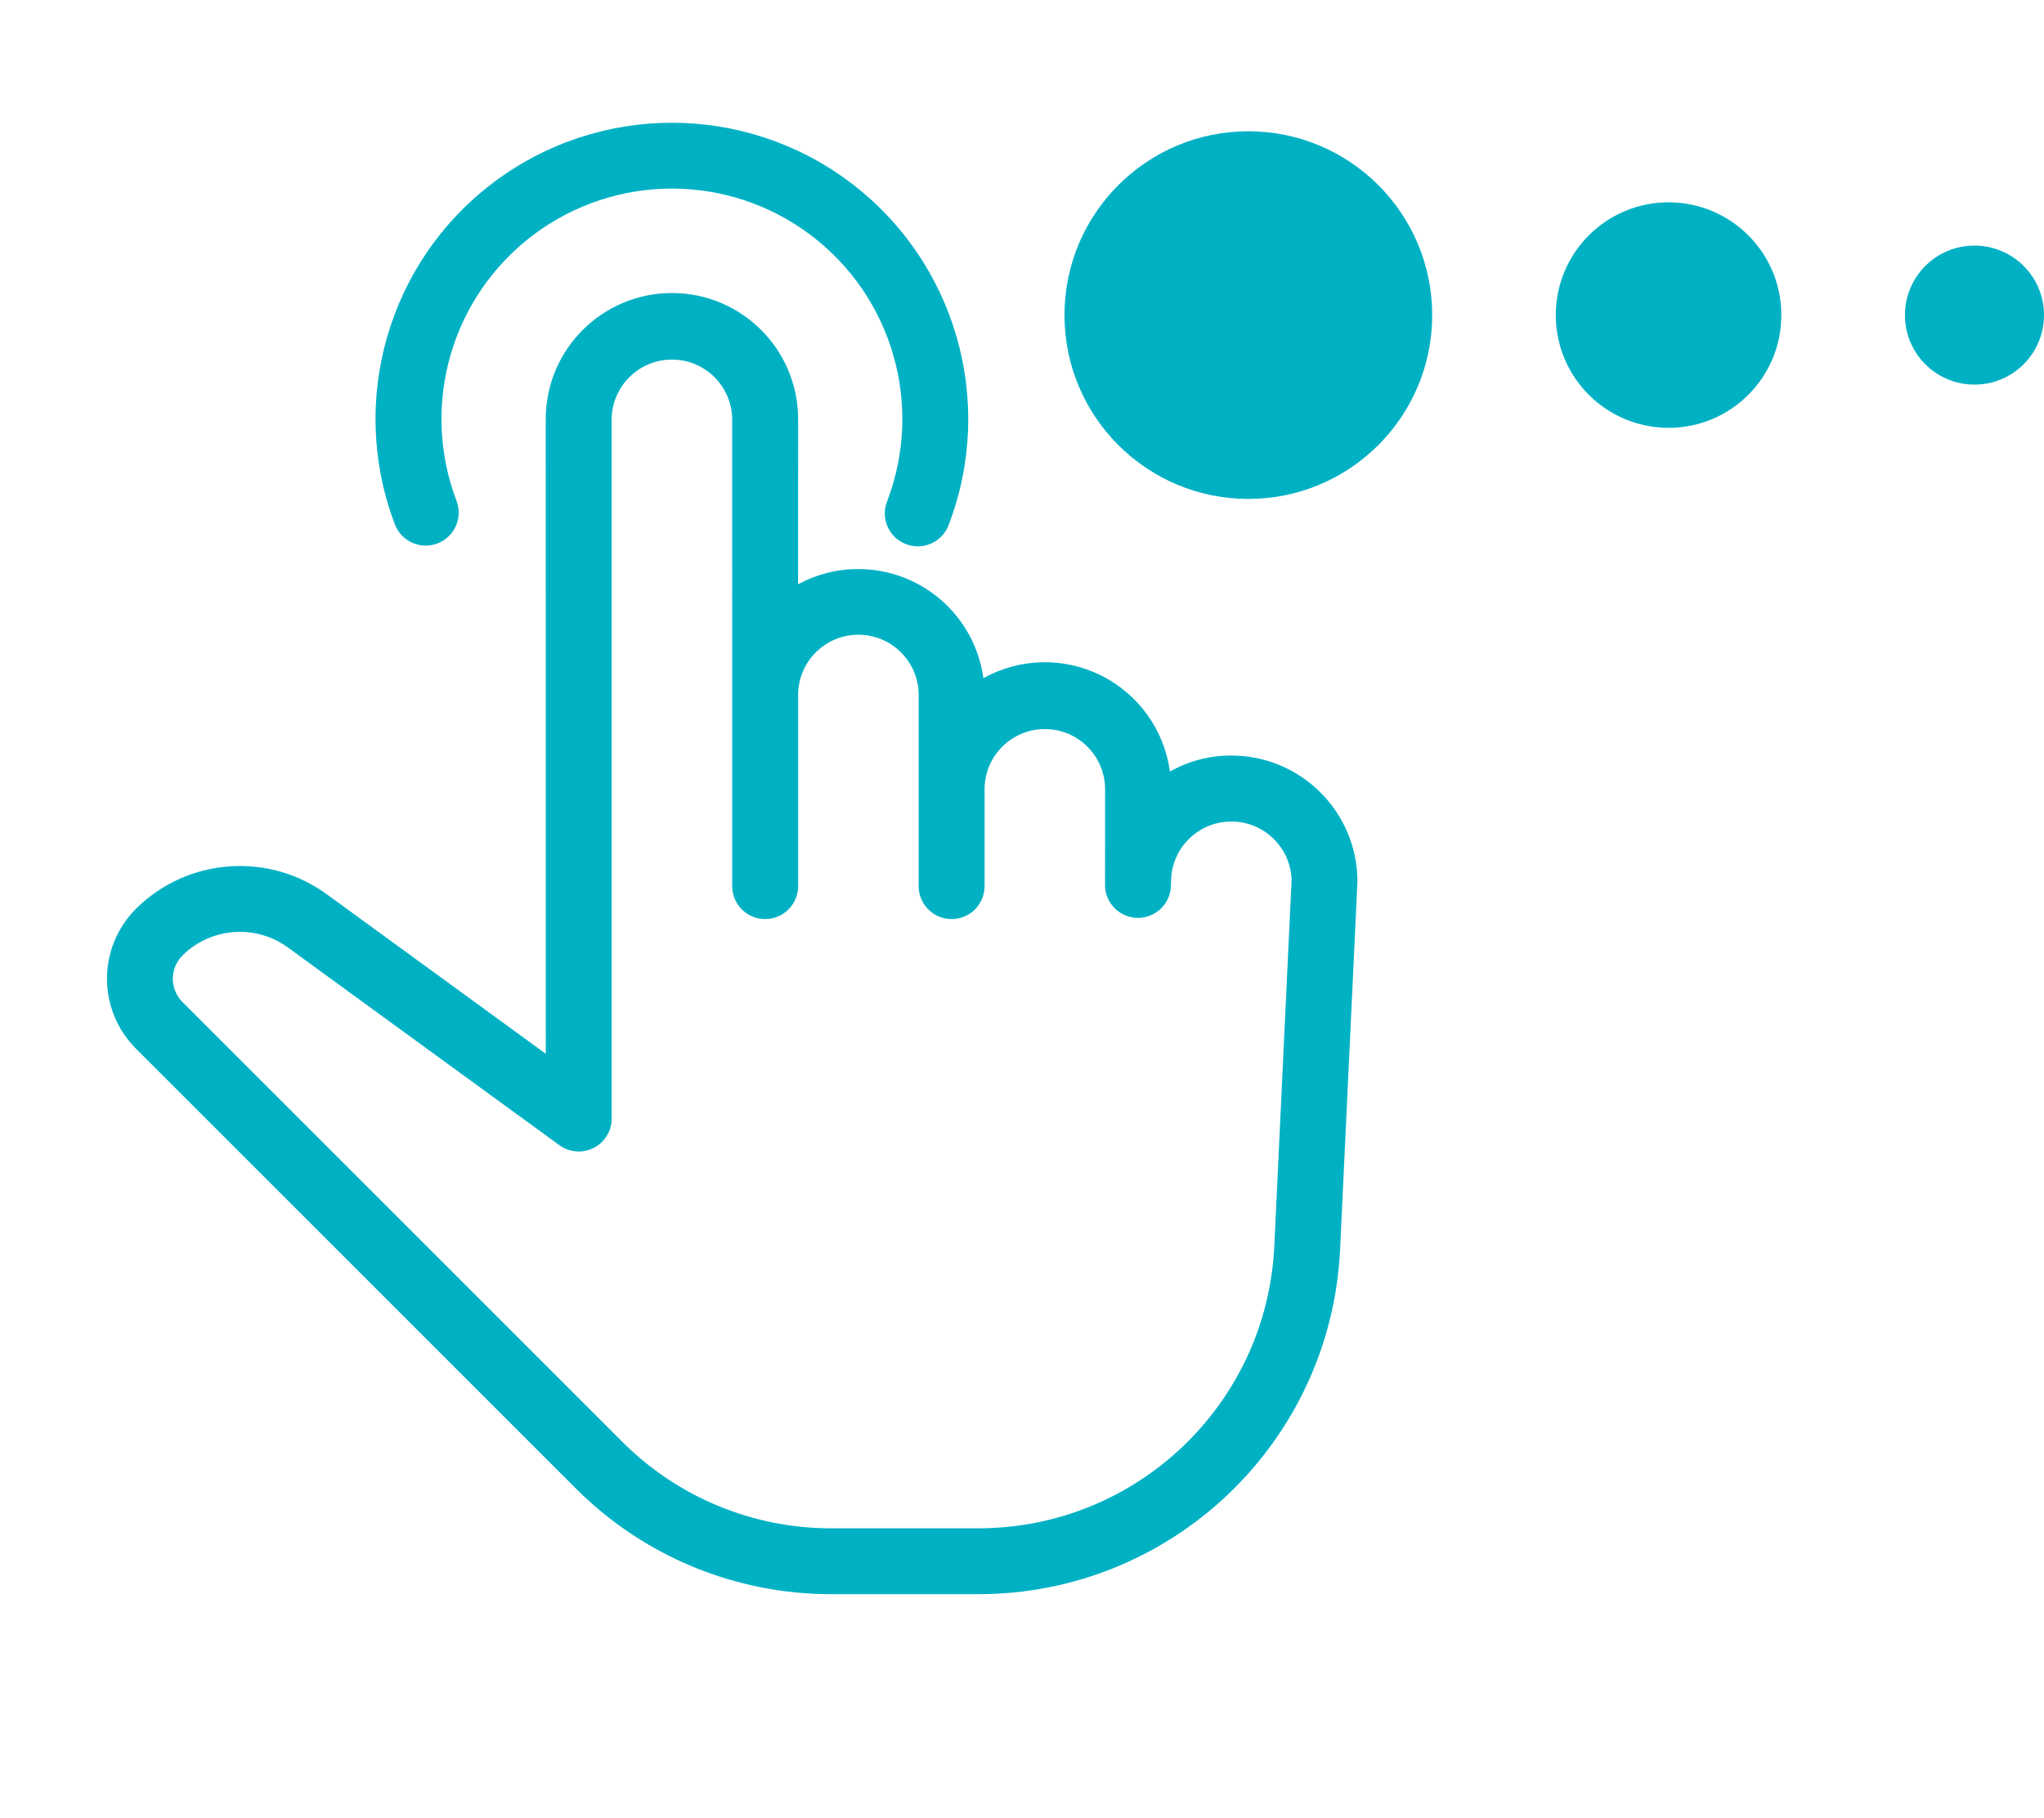
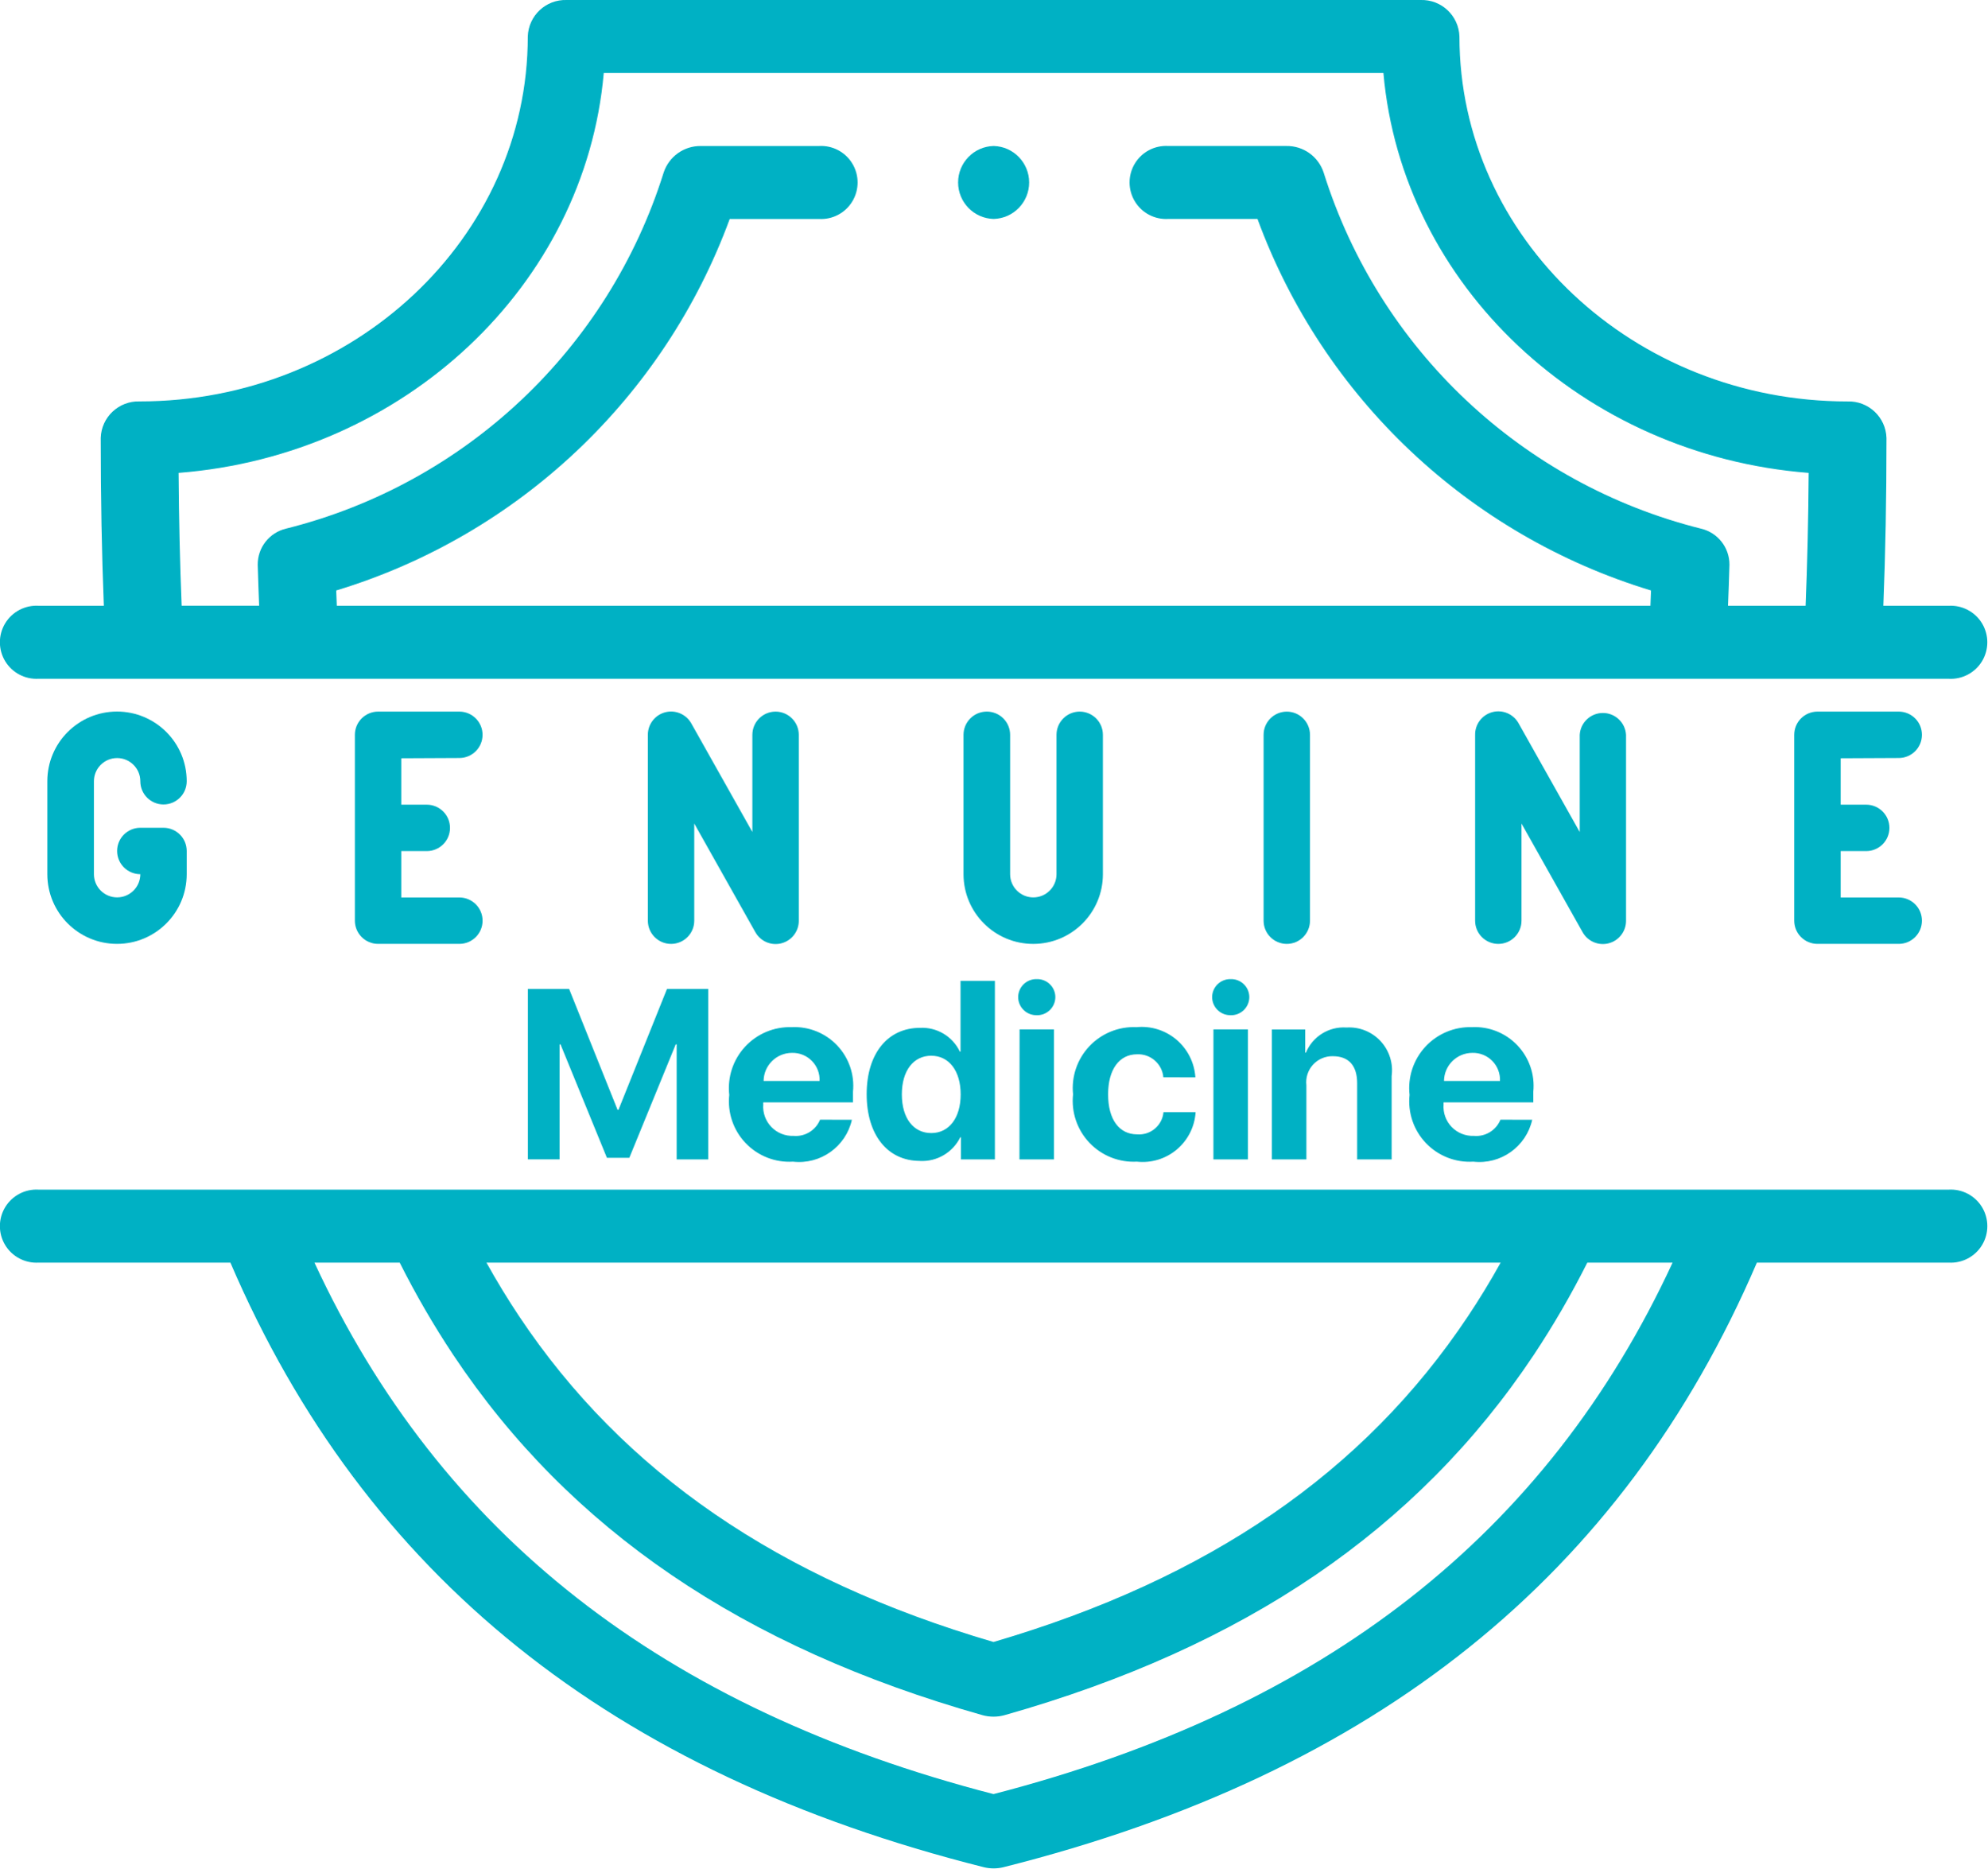
- <svg xmlns="http://www.w3.org/2000/svg" width="102.693" height="91.332" viewBox="0 0 102.693 91.332">
-   <g id="Group_67091" data-name="Group 67091" transform="translate(-6.054 0)">
-     <g id="_002-tap" data-name="002-tap" transform="translate(39.812 0) rotate(45)">
-       <g id="Group_67078" data-name="Group 67078" transform="translate(8.562 5.118)">
-         <g id="Group_67077" data-name="Group 67077" transform="translate(0 0)">
-           <path id="Path_21247" data-name="Path 21247" d="M59.563,15.531,47.111,1.847a6.34,6.34,0,0,0-8.965.02,6.2,6.2,0,0,0-1.6,2.739A6.344,6.344,0,0,0,26.6,7.914a6.346,6.346,0,0,0-8.329.576,6.268,6.268,0,0,0-1.59,2.673L10.816,5.294A6.339,6.339,0,0,0,1.85,14.26L24.4,36.807l-13.373,2.1a7.419,7.419,0,0,0-6.339,7.309,4.974,4.974,0,0,0,4.968,4.968H40.881a18.1,18.1,0,0,0,12.88-5.335l5.21-5.21a18.193,18.193,0,0,0,.593-25.107ZM56.629,38.3l-5.21,5.21a14.806,14.806,0,0,1-10.538,4.365H9.653A1.657,1.657,0,0,1,8,46.216a4.1,4.1,0,0,1,3.52-4.034l16.609-2.61a1.654,1.654,0,0,0,.914-2.805L4.192,11.918A3.028,3.028,0,0,1,8.474,7.636L25.044,24.205a1.656,1.656,0,1,0,2.338-2.345l-6.766-6.766A3.028,3.028,0,0,1,24.9,10.812l6.769,6.769a1.656,1.656,0,1,0,2.338-2.345l-3.454-3.454A3.028,3.028,0,0,1,34.834,7.5L38.3,10.971c.007,0,0,0,0,0l0,0,0,0,0,0h0a0,0,0,0,1,0,0,1.656,1.656,0,0,0,2.308-2.375L40.49,8.47a3.029,3.029,0,0,1,4.226-4.339l12.4,13.628A14.885,14.885,0,0,1,56.629,38.3Z" fill="#00b1c4" />
-         </g>
-       </g>
-       <g id="Group_67080" data-name="Group 67080" transform="translate(0 0)">
-         <g id="Group_67079" data-name="Group 67079">
-           <path id="Path_21248" data-name="Path 21248" d="M28.469,8.787A14.889,14.889,0,1,0,8.786,28.472a1.657,1.657,0,1,0,1.365-3.02,11.577,11.577,0,1,1,15.3-15.3,1.656,1.656,0,1,0,3.017-1.364Z" fill="#00b1c4" />
-         </g>
-       </g>
+ <svg xmlns="http://www.w3.org/2000/svg" id="Group_67088" data-name="Group 67088" width="77.104" height="72.485" viewBox="0 0 77.104 72.485">
+   <g id="_003-genuine" data-name="003-genuine" transform="translate(0 0)">
+     <g id="Group_67081" data-name="Group 67081" transform="translate(0)">
+       <path id="Path_21249" data-name="Path 21249" d="M1.55,26.333H75.658a1.418,1.418,0,1,0,0-2.831H73.126c.082-2.045.122-4.187.122-6.512a1.463,1.463,0,0,0-1.506-1.416c-8.306,0-15.063-6.351-15.063-14.157A1.463,1.463,0,0,0,55.173,0H22.036a1.463,1.463,0,0,0-1.506,1.416c0,7.806-6.757,14.157-15.063,14.157A1.463,1.463,0,0,0,3.96,16.989c0,2.33.04,4.471.121,6.512H1.55a1.418,1.418,0,1,0,0,2.831Zm5.428-7.987c8.766-.685,15.775-7.275,16.5-15.514H53.729c.727,8.239,7.736,14.829,16.5,15.514-.013,1.814-.052,3.517-.119,5.156H67.1c.021-.524.04-1.057.055-1.592a1.429,1.429,0,0,0-1.1-1.4A20.583,20.583,0,0,1,51.412,6.7,1.5,1.5,0,0,0,49.96,5.663H45.382a1.418,1.418,0,1,0,0,2.831h3.461A23.549,23.549,0,0,0,64.112,22.908q-.011.3-.023.594H13.12q-.012-.3-.023-.594A23.549,23.549,0,0,0,28.365,8.495h3.46a1.418,1.418,0,1,0,0-2.831H27.248A1.5,1.5,0,0,0,25.8,6.7,20.582,20.582,0,0,1,11.151,20.508a1.429,1.429,0,0,0-1.1,1.4c.015.536.034,1.068.055,1.592H7.1c-.067-1.636-.106-3.339-.119-5.156Z" transform="translate(-0.052 0)" fill="#00b1c4" />
+       <path id="Path_21250" data-name="Path 21250" d="M75.658,326H1.55a1.418,1.418,0,1,0,0,2.831H8.991c5.213,12.141,14.778,19.815,29.224,23.453a1.6,1.6,0,0,0,.78,0c14.446-3.638,24.011-11.312,29.225-23.453h7.44A1.418,1.418,0,1,0,75.658,326Zm-17.38,2.831c-.4.722-.826,1.418-1.267,2.08C52.975,336.967,46.951,341.1,38.6,343.549c-8.346-2.445-14.37-6.583-18.407-12.638-.441-.662-.865-1.357-1.267-2.08ZM38.6,349.45c-12.823-3.32-21.461-10.076-26.347-20.618h3.308a34.264,34.264,0,0,0,2.079,3.583c4.51,6.767,11.225,11.336,20.526,13.971a1.6,1.6,0,0,0,.869,0c9.3-2.635,16.015-7.2,20.526-13.971a34.28,34.28,0,0,0,2.079-3.583h3.309C60.066,339.374,51.428,346.129,38.6,349.45Z" transform="translate(-0.052 -279.847)" fill="#00b1c4" />
+       <path id="Path_21251" data-name="Path 21251" d="M23.7,207.944a.9.9,0,0,1,.9.9.9.9,0,0,0,1.8,0,2.7,2.7,0,0,0-5.408,0v3.605a2.7,2.7,0,0,0,5.408,0v-.9a.9.9,0,0,0-.9-.9h-.9a.9.9,0,0,0,0,1.8.9.9,0,0,1-1.8,0v-3.605A.9.9,0,0,1,23.7,207.944Z" transform="translate(-19.156 -178.535)" fill="#00b1c4" />
+       <path id="Path_21252" data-name="Path 21252" d="M100.054,207.8a.9.9,0,0,0,0-1.8H96.9a.9.9,0,0,0-.9.9v7.211a.9.9,0,0,0,.9.9h3.155a.9.9,0,0,0,0-1.8H97.8v-1.8h.991a.9.9,0,0,0,0-1.8H97.8v-1.8Z" transform="translate(-82.231 -178.393)" fill="#00b1c4" />
+       <path id="Path_21253" data-name="Path 21253" d="M170.055,206.9v3.77l-2.369-4.212A.9.9,0,0,0,166,206.9v7.211a.9.9,0,0,0,1.8,0v-3.77l2.369,4.212a.9.9,0,0,0,1.687-.442V206.9A.9.9,0,0,0,170.055,206.9Z" transform="translate(-140.863 -178.392)" fill="#00b1c4" />
+       <path id="Path_21254" data-name="Path 21254" d="M246.9,206a.9.9,0,0,0-.9.9v5.408a2.7,2.7,0,0,0,5.408,0V206.9a.9.9,0,0,0-1.8,0v5.408a.9.9,0,0,1-1.8,0V206.9A.9.9,0,0,0,246.9,206Z" transform="translate(-208.615 -178.393)" fill="#00b1c4" />
+       <path id="Path_21255" data-name="Path 21255" d="M321,206.949v7.211a.9.9,0,0,0,1.8,0v-7.211A.9.9,0,0,0,321,206.949Z" transform="translate(-271.972 -178.441)" fill="#00b1c4" />
+       <path id="Path_21256" data-name="Path 21256" d="M360.059,206.9v3.77l-2.369-4.212A.9.9,0,0,0,356,206.9v7.211a.9.9,0,0,0,1.8,0v-3.77l2.369,4.212a.9.9,0,0,0,1.687-.442V206.9A.9.9,0,0,0,360.059,206.9Z" transform="translate(-298.765 -178.392)" fill="#00b1c4" />
+       <path id="Path_21257" data-name="Path 21257" d="M440.06,207.8a.9.9,0,0,0,0-1.8h-3.155a.9.9,0,0,0-.9.9v7.211a.9.9,0,0,0,.9.9h3.155a.9.9,0,0,0,0-1.8h-2.253v-1.8h.991a.9.9,0,0,0,0-1.8h-.991v-1.8Z" transform="translate(-366.388 -178.393)" fill="#00b1c4" />
+       <path id="Path_21258" data-name="Path 21258" d="M247.459,42.831a1.416,1.416,0,0,0,0-2.831h0A1.416,1.416,0,0,0,247.459,42.831Z" transform="translate(-208.906 -34.337)" fill="#00b1c4" />
    </g>
-     <ellipse id="Ellipse_1622" data-name="Ellipse 1622" cx="9.237" cy="9.237" rx="9.237" ry="9.237" transform="translate(59.535 6.597)" fill="#00b1c4" />
-     <ellipse id="Ellipse_1623" data-name="Ellipse 1623" cx="5.666" cy="5.666" rx="5.666" ry="5.666" transform="translate(84.219 10.167)" fill="#00b1c4" />
-     <ellipse id="Ellipse_1624" data-name="Ellipse 1624" cx="3.493" cy="3.493" rx="3.493" ry="3.493" transform="translate(101.761 12.341)" fill="#00b1c4" />
  </g>
+   <path id="Path_21274" data-name="Path 21274" d="M9.051-25.7h-1.6L5.569-21.012H5.533L3.654-25.7h-1.6v6.611H3.283V-23.55H3.32l1.8,4.4h.87l1.8-4.4h.037v4.462H9.051ZM12.3-23.22a1.044,1.044,0,0,1,1.072,1.09H11.2A1.1,1.1,0,0,1,12.3-23.22Zm1.09,2.593A1.015,1.015,0,0,1,12.363-20a1.134,1.134,0,0,1-1.177-1.219V-21.3h3.482v-.412a2.28,2.28,0,0,0-2.378-2.506,2.366,2.366,0,0,0-2.423,2.63A2.342,2.342,0,0,0,12.34-19a2.1,2.1,0,0,0,2.286-1.626Zm3.871,1.6a1.65,1.65,0,0,0,1.571-.921h.023v.861h1.319v-6.927H18.841v2.744h-.027a1.62,1.62,0,0,0-1.544-.921c-1.255,0-2.071.994-2.071,2.575S16.01-19.029,17.265-19.029Zm.444-4.082c.692,0,1.141.591,1.141,1.5s-.449,1.5-1.141,1.5-1.141-.577-1.141-1.5S17.013-23.11,17.709-23.11Zm3.422,4.022h1.338v-5.044H21.132Zm.669-5.594a.706.706,0,0,0,.724-.7.7.7,0,0,0-.724-.7.7.7,0,0,0-.719.7A.705.705,0,0,0,21.8-24.682Zm6.157,2.41a2.088,2.088,0,0,0-2.286-1.947,2.367,2.367,0,0,0-2.46,2.607A2.362,2.362,0,0,0,25.681-19a2.059,2.059,0,0,0,2.281-1.92H26.716a.951.951,0,0,1-1.022.861c-.692,0-1.127-.568-1.127-1.553,0-.967.435-1.553,1.122-1.553a.98.98,0,0,1,1.022.893Zm.7,3.184h1.338v-5.044H28.654Zm.669-5.594a.706.706,0,0,0,.724-.7.7.7,0,0,0-.724-.7.7.7,0,0,0-.719.7A.705.705,0,0,0,29.323-24.682Zm1.6,5.594H32.26v-2.877a1.01,1.01,0,0,1,1.026-1.127c.632,0,.944.38.944,1.049v2.955h1.338v-3.234a1.662,1.662,0,0,0-1.75-1.883,1.585,1.585,0,0,0-1.576.976h-.027v-.9H30.922ZM38.7-23.22a1.044,1.044,0,0,1,1.072,1.09H37.6A1.1,1.1,0,0,1,38.7-23.22Zm1.09,2.593A1.015,1.015,0,0,1,38.76-20a1.134,1.134,0,0,1-1.177-1.219V-21.3h3.482v-.412a2.28,2.28,0,0,0-2.378-2.506,2.366,2.366,0,0,0-2.423,2.63A2.342,2.342,0,0,0,38.737-19a2.1,2.1,0,0,0,2.286-1.626Z" transform="translate(18.428 64.067)" fill="#00b1c4" />
</svg>
